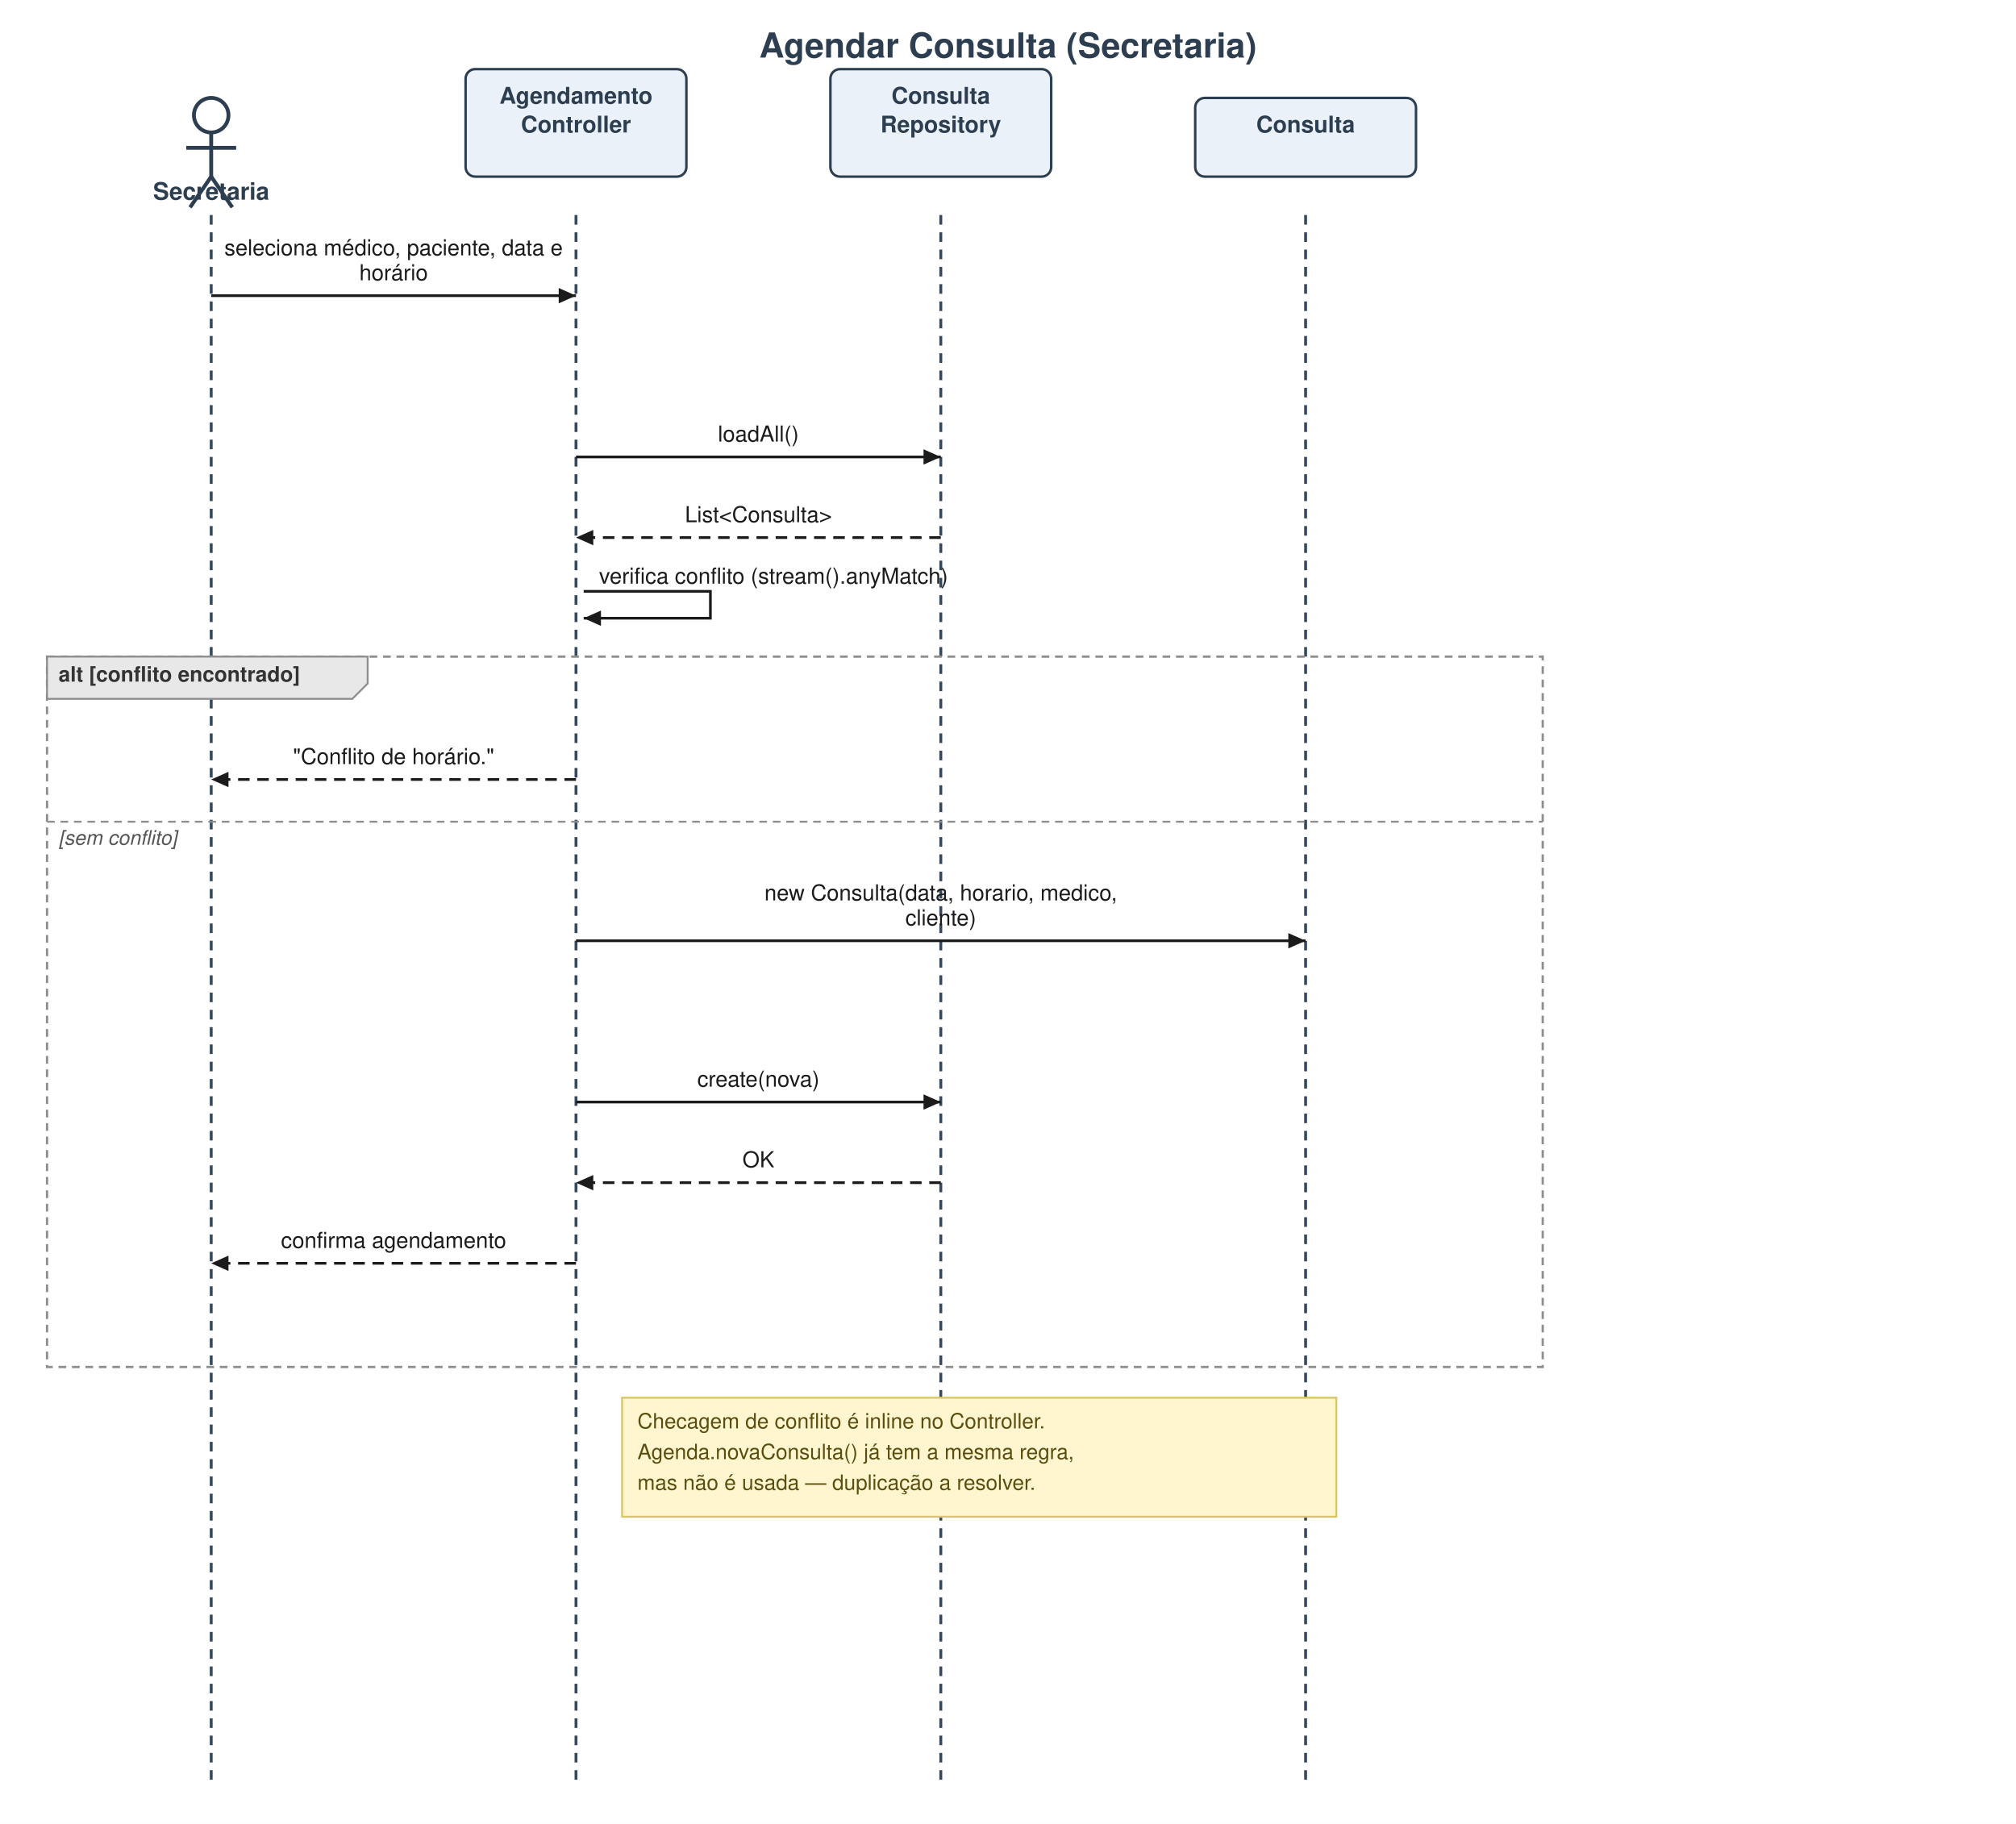
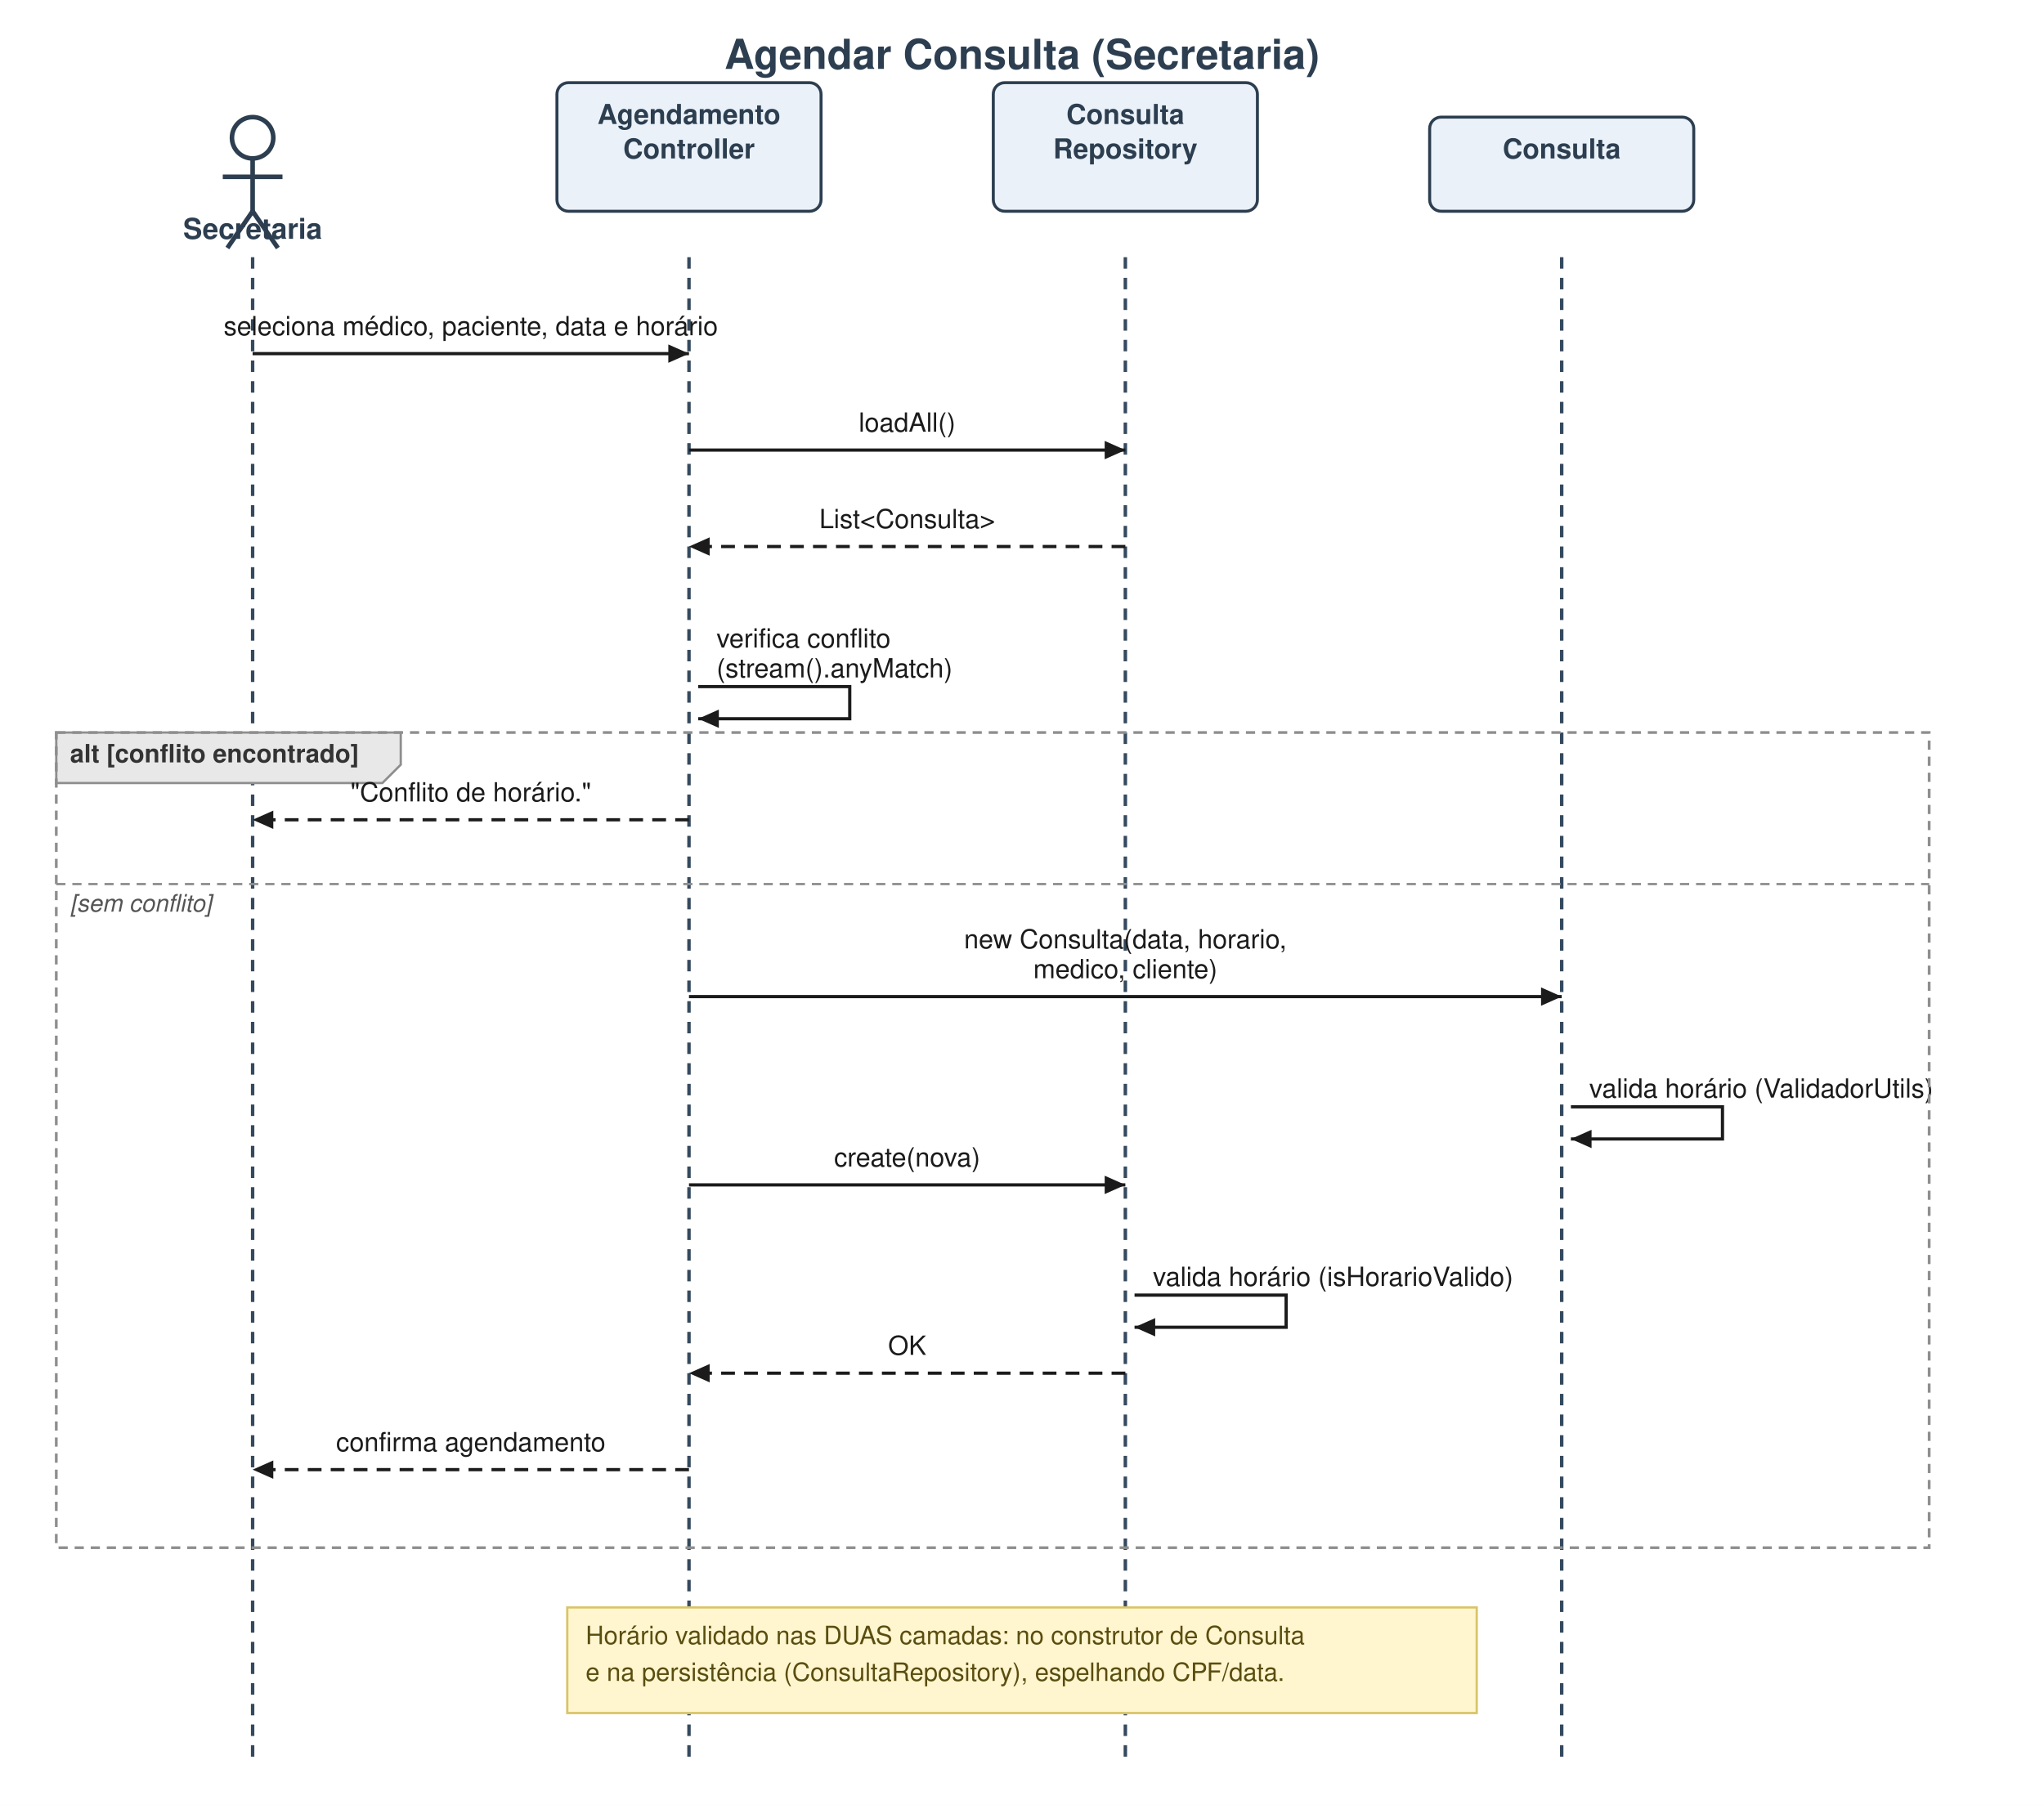
- <svg xmlns="http://www.w3.org/2000/svg" width="1050" height="950" viewBox="0 0 1050 950" font-family="Segoe UI, Helvetica, Arial, sans-serif">
-   <rect x="0" y="0" width="1050" height="950" fill="white" />
-   <text x="525.0" y="30" text-anchor="middle" font-size="18" font-weight="bold" fill="#2c3e50">Agendar Consulta (Secretaria)</text>
-   <line x1="110" y1="112" x2="110" y2="930" stroke="#34495e" stroke-width="1.5" stroke-dasharray="5,4" />
+ <svg xmlns="http://www.w3.org/2000/svg" width="890" height="786" viewBox="0 0 890 786" font-family="Segoe UI, Helvetica, Arial, sans-serif">
+   <rect x="0" y="0" width="890" height="786" fill="white" />
+   <text x="445.0" y="30" text-anchor="middle" font-size="18" font-weight="bold" fill="#2c3e50">Agendar Consulta (Secretaria)</text>
+   <line x1="110" y1="112" x2="110" y2="766" stroke="#34495e" stroke-width="1.5" stroke-dasharray="5,4" />
  <circle cx="110" cy="60" r="9" fill="none" stroke="#2c3e50" stroke-width="2" />
  <line x1="110" y1="69" x2="110" y2="92" stroke="#2c3e50" stroke-width="2" />
  <line x1="97" y1="77" x2="123" y2="77" stroke="#2c3e50" stroke-width="2" />
  <line x1="110" y1="92" x2="99" y2="108" stroke="#2c3e50" stroke-width="2" />
  <line x1="110" y1="92" x2="121" y2="108" stroke="#2c3e50" stroke-width="2" />
  <text x="110" y="104" text-anchor="middle" font-size="12.5" font-weight="600" fill="#2c3e50">Secretaria</text>
-   <line x1="300" y1="112" x2="300" y2="930" stroke="#34495e" stroke-width="1.5" stroke-dasharray="5,4" />
+   <line x1="300" y1="112" x2="300" y2="766" stroke="#34495e" stroke-width="1.5" stroke-dasharray="5,4" />
  <rect x="242.5" y="36" width="115" height="56" rx="5" fill="#eaf1f8" stroke="#2c3e50" stroke-width="1.3" />
  <text x="300" y="54" text-anchor="middle" font-size="12" font-weight="600" fill="#2c3e50">Agendamento</text>
  <text x="300" y="69" text-anchor="middle" font-size="12" font-weight="600" fill="#2c3e50">Controller</text>
-   <line x1="490" y1="112" x2="490" y2="930" stroke="#34495e" stroke-width="1.5" stroke-dasharray="5,4" />
+   <line x1="490" y1="112" x2="490" y2="766" stroke="#34495e" stroke-width="1.5" stroke-dasharray="5,4" />
  <rect x="432.5" y="36" width="115" height="56" rx="5" fill="#eaf1f8" stroke="#2c3e50" stroke-width="1.3" />
  <text x="490" y="54" text-anchor="middle" font-size="12" font-weight="600" fill="#2c3e50">Consulta</text>
  <text x="490" y="69" text-anchor="middle" font-size="12" font-weight="600" fill="#2c3e50">Repository</text>
-   <line x1="680" y1="112" x2="680" y2="930" stroke="#34495e" stroke-width="1.5" stroke-dasharray="5,4" />
+   <line x1="680" y1="112" x2="680" y2="766" stroke="#34495e" stroke-width="1.5" stroke-dasharray="5,4" />
  <rect x="622.5" y="51" width="115" height="41" rx="5" fill="#eaf1f8" stroke="#2c3e50" stroke-width="1.3" />
  <text x="680" y="69" text-anchor="middle" font-size="12" font-weight="600" fill="#2c3e50">Consulta</text>
  <line x1="110" y1="154" x2="300" y2="154" stroke="#1b1b1b" stroke-width="1.4" />
  <polygon points="291,150 291,158 300,154" fill="#1b1b1b" />
-   <text x="205.0" y="133" text-anchor="middle" font-size="11.5" fill="#1b1b1b">seleciona médico, paciente, data e</text>
-   <text x="205.0" y="146" text-anchor="middle" font-size="11.5" fill="#1b1b1b">horário</text>
-   <line x1="300" y1="238" x2="490" y2="238" stroke="#1b1b1b" stroke-width="1.4" />
-   <polygon points="481,234 481,242 490,238" fill="#1b1b1b" />
-   <text x="395.0" y="230" text-anchor="middle" font-size="11.5" fill="#1b1b1b">loadAll()</text>
-   <line x1="490" y1="280" x2="300" y2="280" stroke="#1b1b1b" stroke-width="1.4" stroke-dasharray="6,4" />
-   <polygon points="309,276 309,284 300,280" fill="#1b1b1b" />
-   <text x="395.0" y="272" text-anchor="middle" font-size="11.5" fill="#1b1b1b">List&lt;Consulta&gt;</text>
-   <path d="M 304 308 H 370 V 322 H 304" fill="none" stroke="#1b1b1b" stroke-width="1.4" />
-   <polygon points="313,318 313,326 304,322" fill="#1b1b1b" />
-   <text x="312" y="304" font-size="11.5" fill="#1b1b1b">verifica conflito (stream().anyMatch)</text>
-   <line x1="300" y1="406" x2="110" y2="406" stroke="#1b1b1b" stroke-width="1.4" stroke-dasharray="6,4" />
-   <polygon points="119,402 119,410 110,406" fill="#1b1b1b" />
-   <text x="205.0" y="398" text-anchor="middle" font-size="11.5" fill="#1b1b1b">"Conflito de horário."</text>
-   <line x1="300" y1="490" x2="680" y2="490" stroke="#1b1b1b" stroke-width="1.4" />
-   <polygon points="671,486 671,494 680,490" fill="#1b1b1b" />
-   <text x="490.0" y="469" text-anchor="middle" font-size="11.5" fill="#1b1b1b">new Consulta(data, horario, medico,</text>
-   <text x="490.0" y="482" text-anchor="middle" font-size="11.5" fill="#1b1b1b">cliente)</text>
-   <line x1="300" y1="574" x2="490" y2="574" stroke="#1b1b1b" stroke-width="1.4" />
-   <polygon points="481,570 481,578 490,574" fill="#1b1b1b" />
-   <text x="395.0" y="566" text-anchor="middle" font-size="11.5" fill="#1b1b1b">create(nova)</text>
-   <line x1="490" y1="616" x2="300" y2="616" stroke="#1b1b1b" stroke-width="1.4" stroke-dasharray="6,4" />
-   <polygon points="309,612 309,620 300,616" fill="#1b1b1b" />
-   <text x="395.0" y="608" text-anchor="middle" font-size="11.5" fill="#1b1b1b">OK</text>
-   <line x1="300" y1="658" x2="110" y2="658" stroke="#1b1b1b" stroke-width="1.4" stroke-dasharray="6,4" />
-   <polygon points="119,654 119,662 110,658" fill="#1b1b1b" />
-   <text x="205.0" y="650" text-anchor="middle" font-size="11.5" fill="#1b1b1b">confirma agendamento</text>
-   <rect x="24.5" y="342" width="779.0" height="370" fill="none" stroke="#8e8e8e" stroke-width="1.2" stroke-dasharray="4,3" />
-   <path d="M 24.5 342 h 167 v 14 l -8,8 h -159 z" fill="#e8e8e8" stroke="#8e8e8e" stroke-width="1" />
-   <text x="30.5" y="355" font-size="11" font-weight="bold" fill="#333">alt [conflito encontrado]</text>
-   <line x1="24.5" y1="428" x2="803.5" y2="428" stroke="#8e8e8e" stroke-width="1" stroke-dasharray="4,3" />
-   <text x="30.5" y="440" font-size="10.5" font-style="italic" fill="#555">[sem conflito]</text>
-   <rect x="324" y="728" width="372" height="62" fill="#fff6cf" stroke="#d9c56a" stroke-width="1" />
-   <text x="332" y="744" font-size="11" fill="#5a4d10">Checagem de conflito é inline no Controller.</text>
-   <text x="332" y="760" font-size="11" fill="#5a4d10">Agenda.novaConsulta() já tem a mesma regra,</text>
-   <text x="332" y="776" font-size="11" fill="#5a4d10">mas não é usada — duplicação a resolver.</text>
+   <text x="205.0" y="146" text-anchor="middle" font-size="11.5" fill="#1b1b1b">seleciona médico, paciente, data e horário</text>
+   <line x1="300" y1="196" x2="490" y2="196" stroke="#1b1b1b" stroke-width="1.4" />
+   <polygon points="481,192 481,200 490,196" fill="#1b1b1b" />
+   <text x="395.0" y="188" text-anchor="middle" font-size="11.5" fill="#1b1b1b">loadAll()</text>
+   <line x1="490" y1="238" x2="300" y2="238" stroke="#1b1b1b" stroke-width="1.4" stroke-dasharray="6,4" />
+   <polygon points="309,234 309,242 300,238" fill="#1b1b1b" />
+   <text x="395.0" y="230" text-anchor="middle" font-size="11.5" fill="#1b1b1b">List&lt;Consulta&gt;</text>
+   <path d="M 304 299 H 370 V 313 H 304" fill="none" stroke="#1b1b1b" stroke-width="1.4" />
+   <polygon points="313,309 313,317 304,313" fill="#1b1b1b" />
+   <text x="312" y="282" font-size="11.5" fill="#1b1b1b">verifica conflito</text>
+   <text x="312" y="295" font-size="11.5" fill="#1b1b1b">(stream().anyMatch)</text>
+   <path d="M 24.5 319 h 150 v 14 l -8,8 h -142 z" fill="#e8e8e8" stroke="#8e8e8e" stroke-width="1" />
+   <text x="30.5" y="332" font-size="11" font-weight="bold" fill="#333">alt [conflito encontrado]</text>
+   <line x1="300" y1="357" x2="110" y2="357" stroke="#1b1b1b" stroke-width="1.4" stroke-dasharray="6,4" />
+   <polygon points="119,353 119,361 110,357" fill="#1b1b1b" />
+   <text x="205.0" y="349" text-anchor="middle" font-size="11.5" fill="#1b1b1b">"Conflito de horário."</text>
+   <line x1="24.5" y1="385" x2="840" y2="385" stroke="#8e8e8e" stroke-width="1" stroke-dasharray="4,3" />
+   <text x="30.5" y="397" font-size="10.5" font-style="italic" fill="#555">[sem conflito]</text>
+   <line x1="300" y1="434" x2="680" y2="434" stroke="#1b1b1b" stroke-width="1.4" />
+   <polygon points="671,430 671,438 680,434" fill="#1b1b1b" />
+   <text x="490.0" y="413" text-anchor="middle" font-size="11.5" fill="#1b1b1b">new Consulta(data, horario,</text>
+   <text x="490.0" y="426" text-anchor="middle" font-size="11.5" fill="#1b1b1b">medico, cliente)</text>
+   <path d="M 684 482 H 750 V 496 H 684" fill="none" stroke="#1b1b1b" stroke-width="1.4" />
+   <polygon points="693,492 693,500 684,496" fill="#1b1b1b" />
+   <text x="692" y="478" font-size="11.5" fill="#1b1b1b">valida horário (ValidadorUtils)</text>
+   <line x1="300" y1="516" x2="490" y2="516" stroke="#1b1b1b" stroke-width="1.4" />
+   <polygon points="481,512 481,520 490,516" fill="#1b1b1b" />
+   <text x="395.0" y="508" text-anchor="middle" font-size="11.5" fill="#1b1b1b">create(nova)</text>
+   <path d="M 494 564 H 560 V 578 H 494" fill="none" stroke="#1b1b1b" stroke-width="1.4" />
+   <polygon points="503,574 503,582 494,578" fill="#1b1b1b" />
+   <text x="502" y="560" font-size="11.5" fill="#1b1b1b">valida horário (isHorarioValido)</text>
+   <line x1="490" y1="598" x2="300" y2="598" stroke="#1b1b1b" stroke-width="1.4" stroke-dasharray="6,4" />
+   <polygon points="309,594 309,602 300,598" fill="#1b1b1b" />
+   <text x="395.0" y="590" text-anchor="middle" font-size="11.5" fill="#1b1b1b">OK</text>
+   <line x1="300" y1="640" x2="110" y2="640" stroke="#1b1b1b" stroke-width="1.4" stroke-dasharray="6,4" />
+   <polygon points="119,636 119,644 110,640" fill="#1b1b1b" />
+   <text x="205.0" y="632" text-anchor="middle" font-size="11.5" fill="#1b1b1b">confirma agendamento</text>
+   <rect x="24.5" y="319" width="815.5" height="355" fill="none" stroke="#8e8e8e" stroke-width="1.2" stroke-dasharray="4,3" />
+   <rect x="247" y="700" width="396" height="46" fill="#fff6cf" stroke="#d9c56a" stroke-width="1" />
+   <text x="255" y="716" font-size="11" fill="#5a4d10">Horário validado nas DUAS camadas: no construtor de Consulta</text>
+   <text x="255" y="732" font-size="11" fill="#5a4d10">e na persistência (ConsultaRepository), espelhando CPF/data.</text>
</svg>
